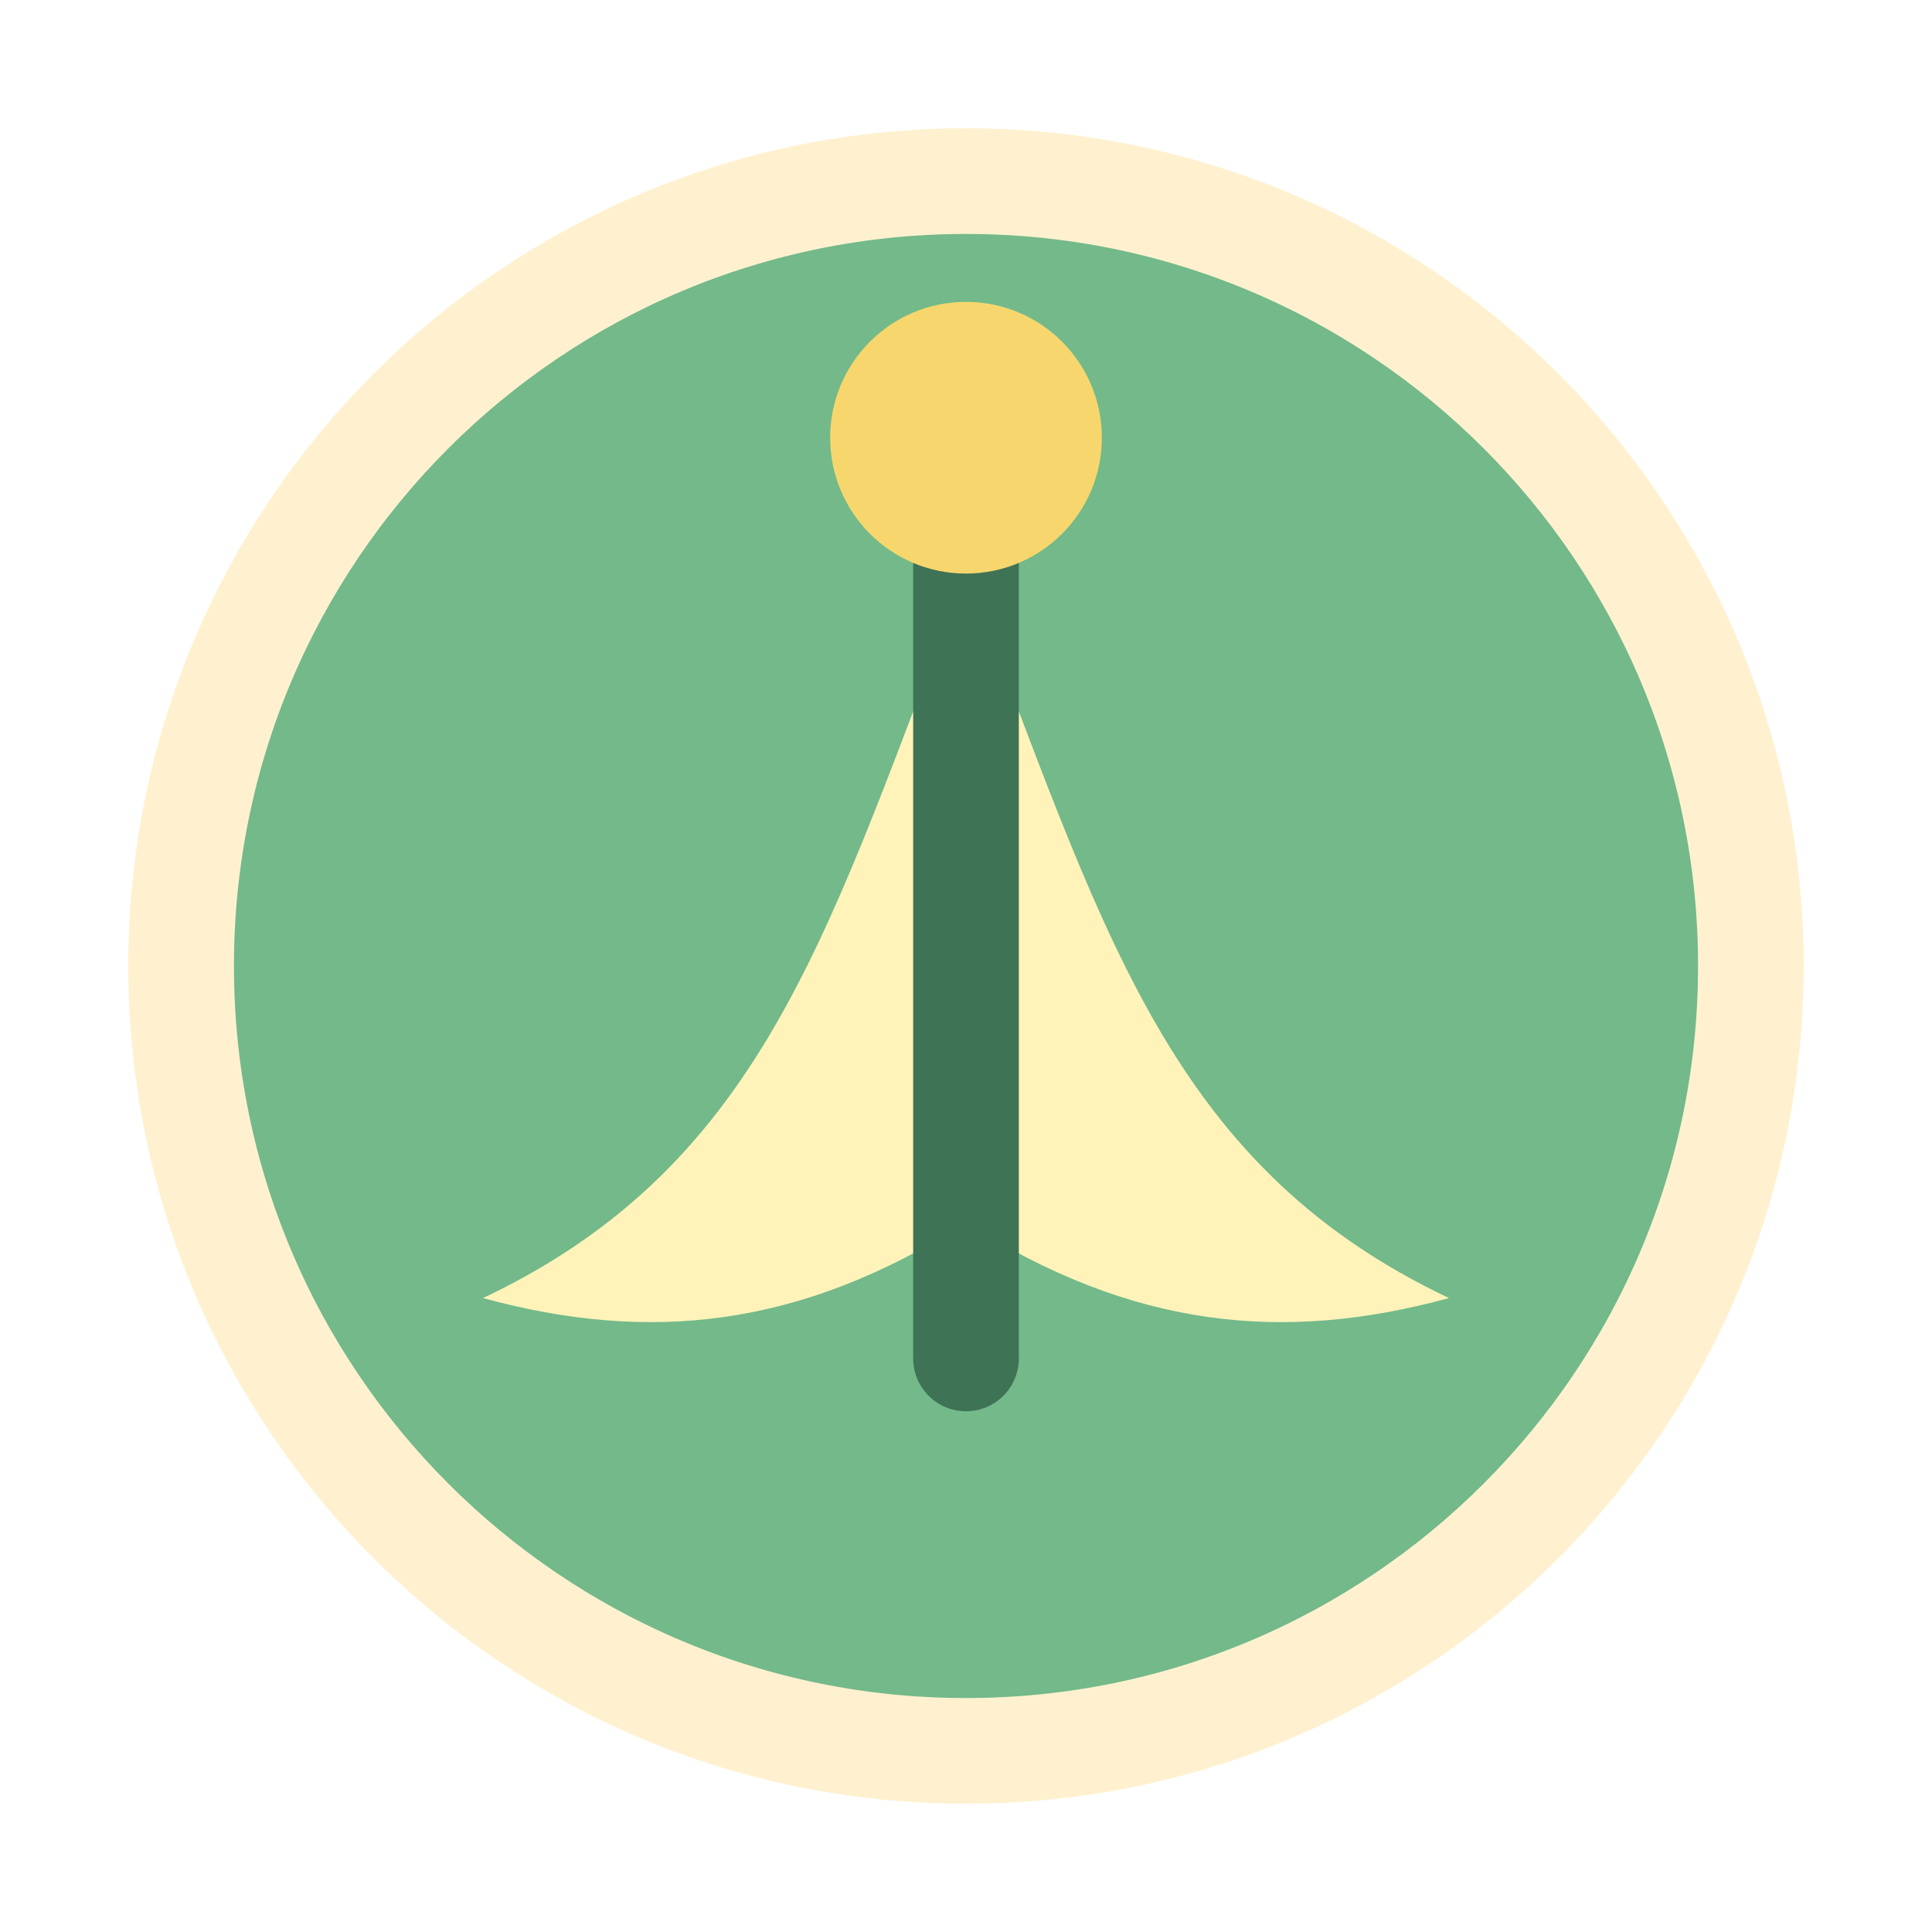
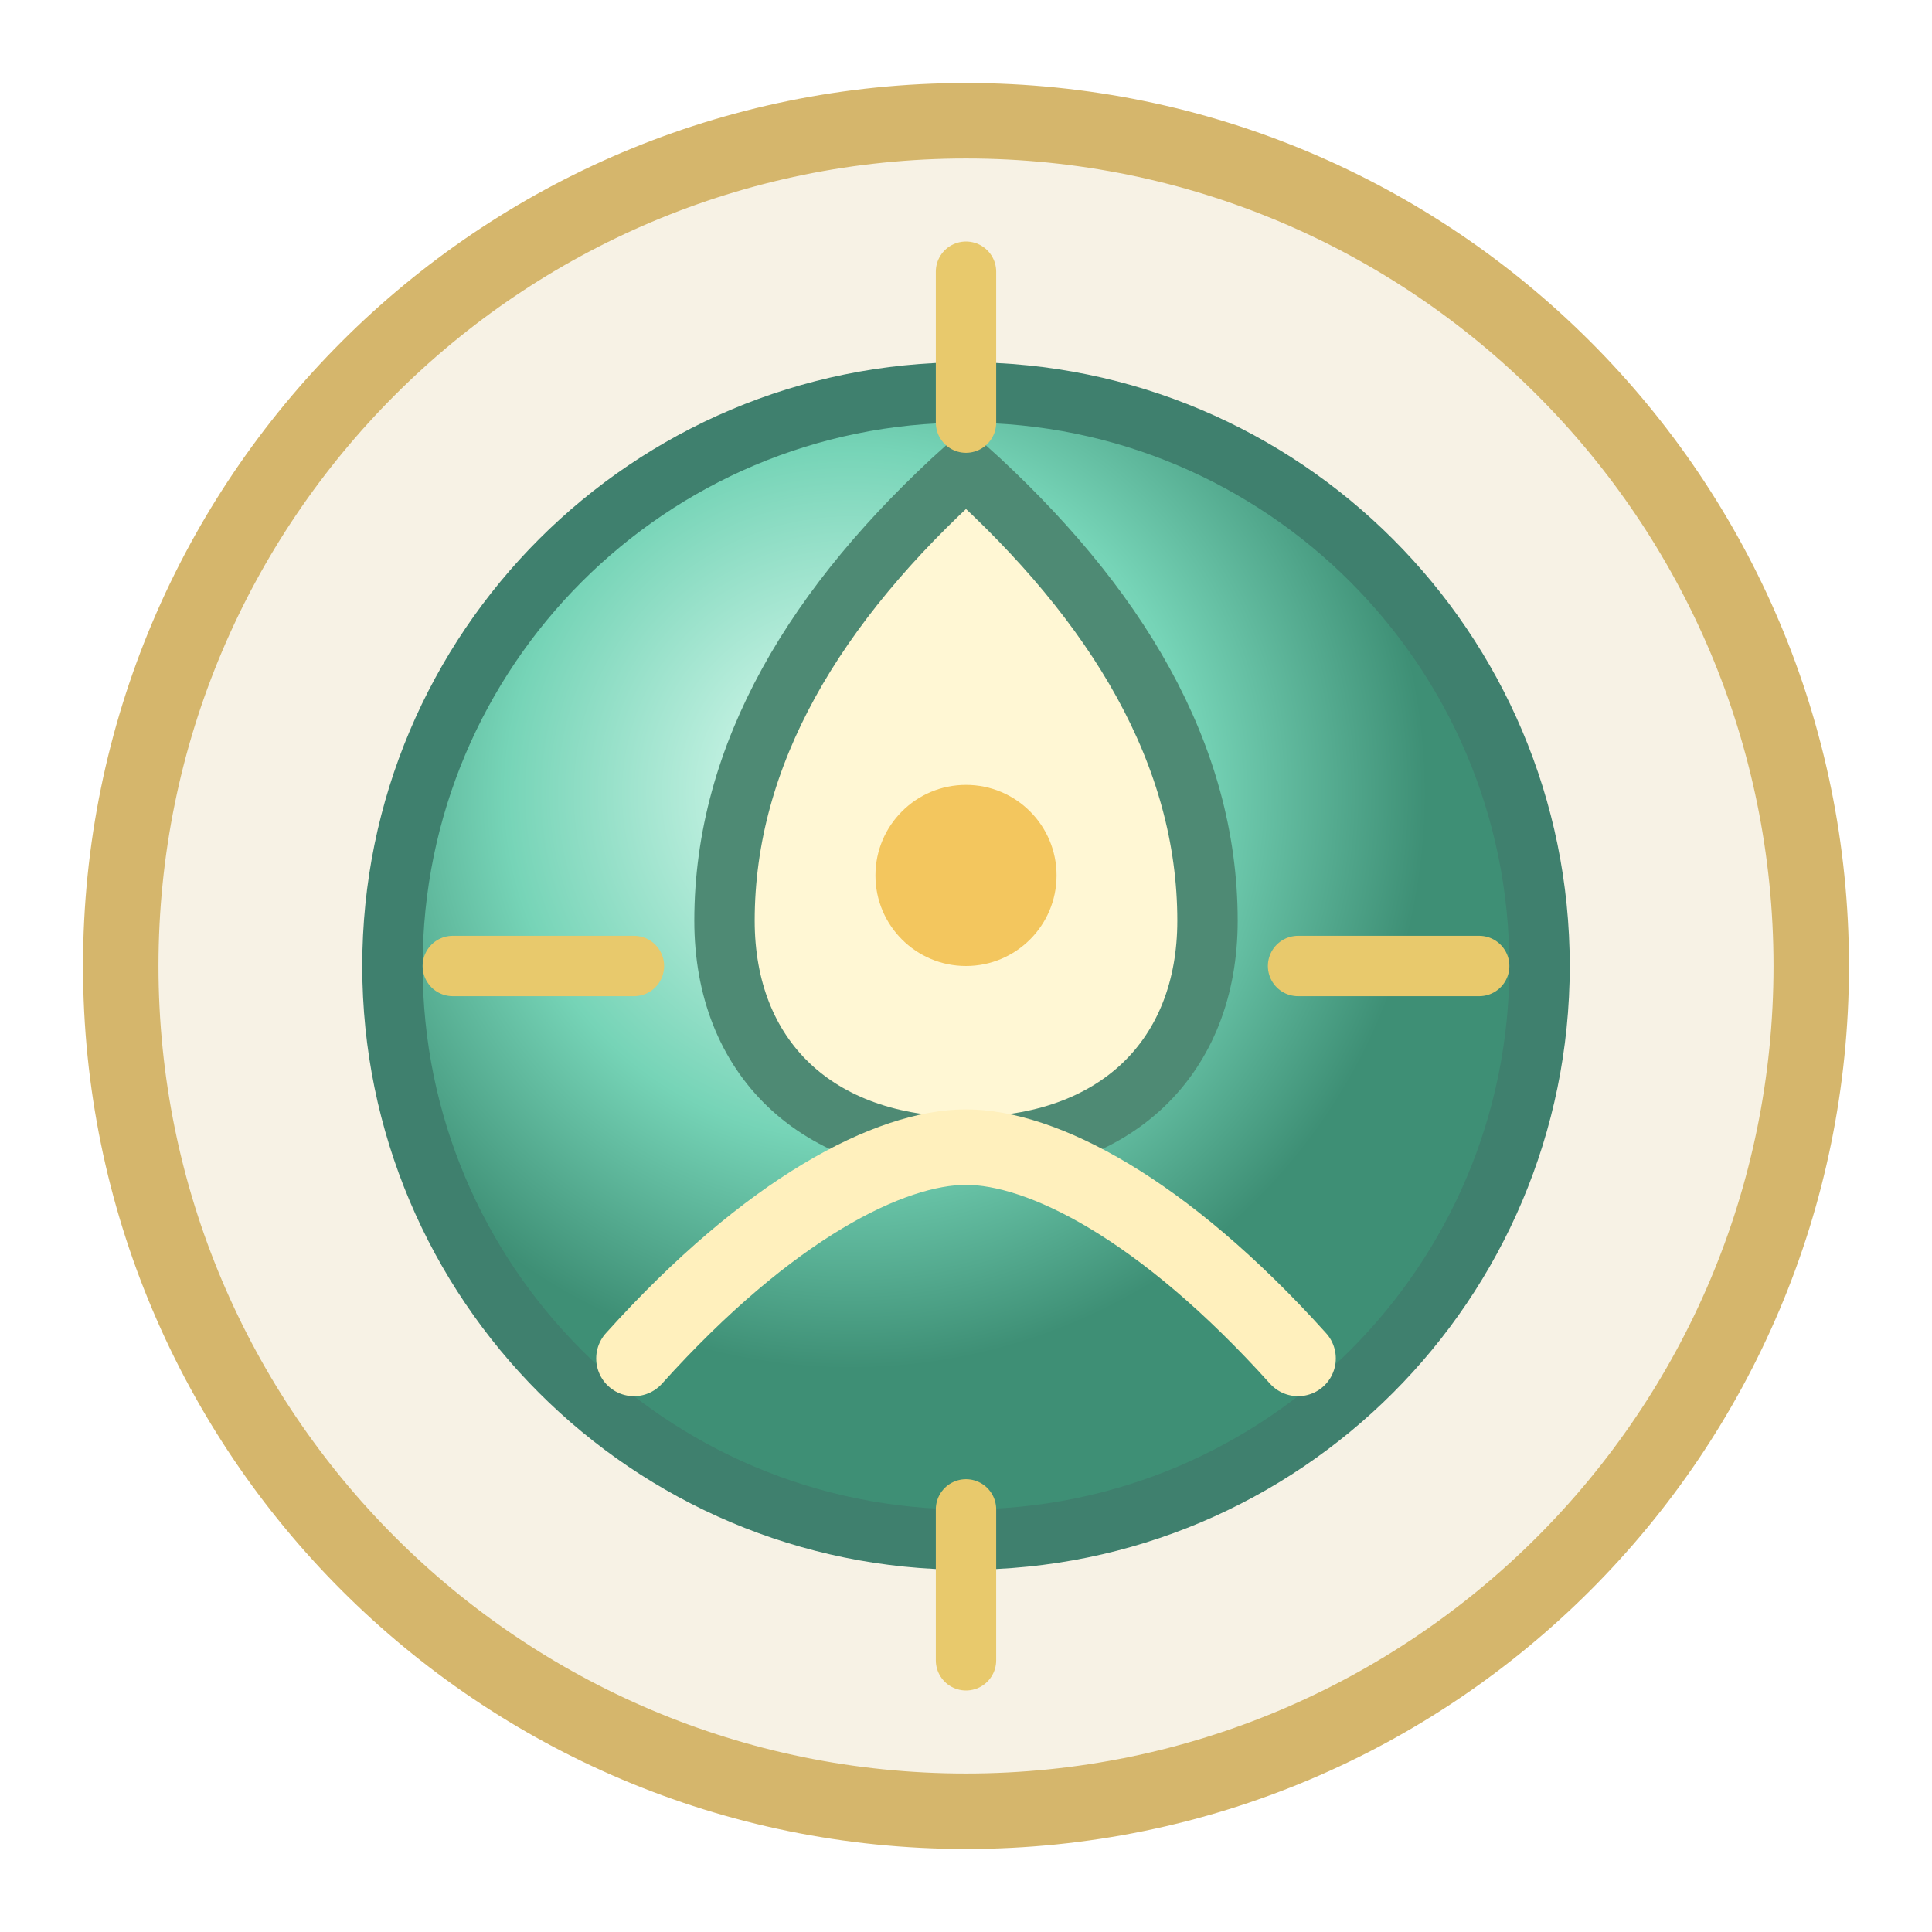
<svg xmlns="http://www.w3.org/2000/svg" viewBox="0 0 128 128">
-   <circle cx="64" cy="64" r="52" fill="#73b98a" stroke="#fff1cf" stroke-width="7" />
-   <path d="M32 86c19-9 23-25 32-48 9 23 13 39 32 48-11 3-21 2-32-5-11 7-21 8-32 5z" fill="#fff3ba" />
-   <path d="M64 34v56" stroke="#3f7355" stroke-width="7" stroke-linecap="round" />
-   <circle cx="64" cy="29" r="9" fill="#f7d76d" />
+   <defs>
+     <radialGradient id="m" cx="40%" cy="35%">
+       <stop stop-color="#e8fff6" />
+       <stop offset=".6" stop-color="#76d4b7" />
+       <stop offset="1" stop-color="#3e8f75" />
+     </radialGradient>
+   </defs>
+   <circle cx="64" cy="64" r="56" fill="#f7f2e5" stroke="#d5b66c" stroke-width="5" />
+   <circle cx="64" cy="64" r="38" fill="url(#m)" stroke="#3f806e" stroke-width="4" />
+   <path d="M64 31c10 9 16 19 16 30 0 9-6 15-16 15s-16-6-16-15c0-11 6-21 16-30z" fill="#fff7d4" stroke="#4e8a74" stroke-width="4" />
+   <path d="M42 90c9-10 17-14 22-14s13 4 22 14" fill="none" stroke="#fff0bd" stroke-width="5" stroke-linecap="round" />
+   <circle cx="64" cy="58" r="6" fill="#f3c65e" />
+   <path d="M30 64h12M86 64h12M64 18v10M64 100v10" stroke="#e8c96c" stroke-width="4" stroke-linecap="round" />
</svg>
